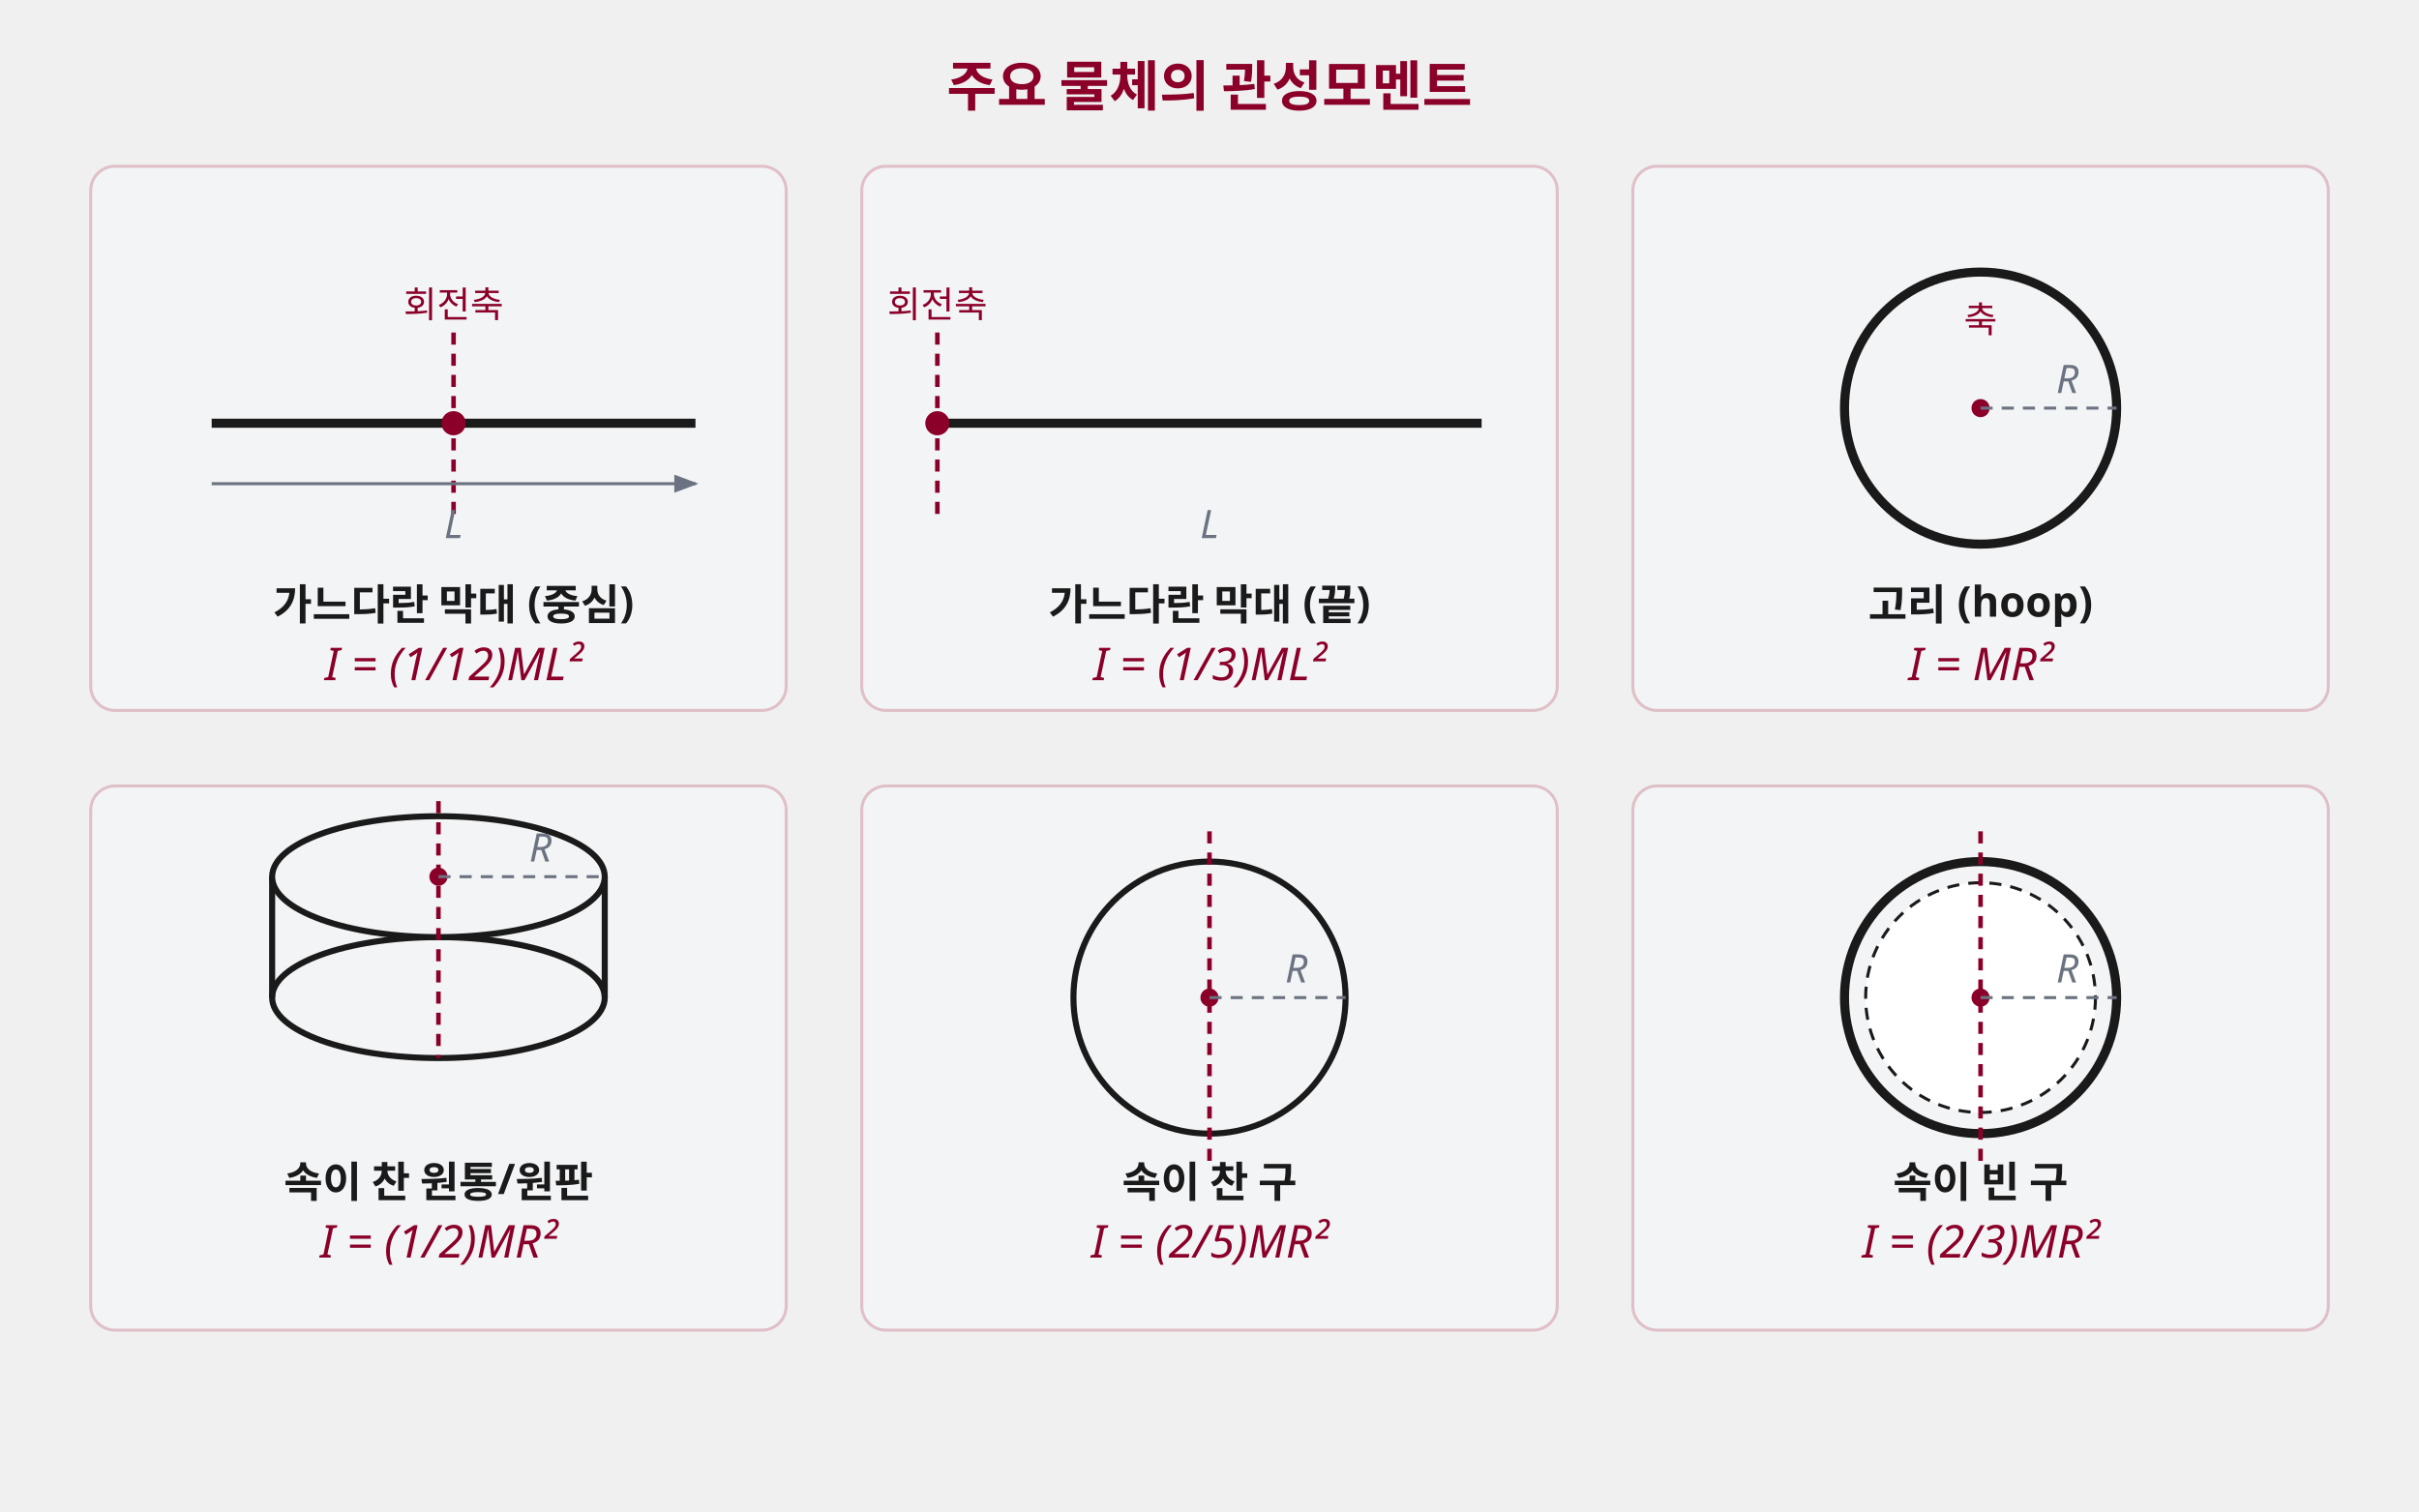
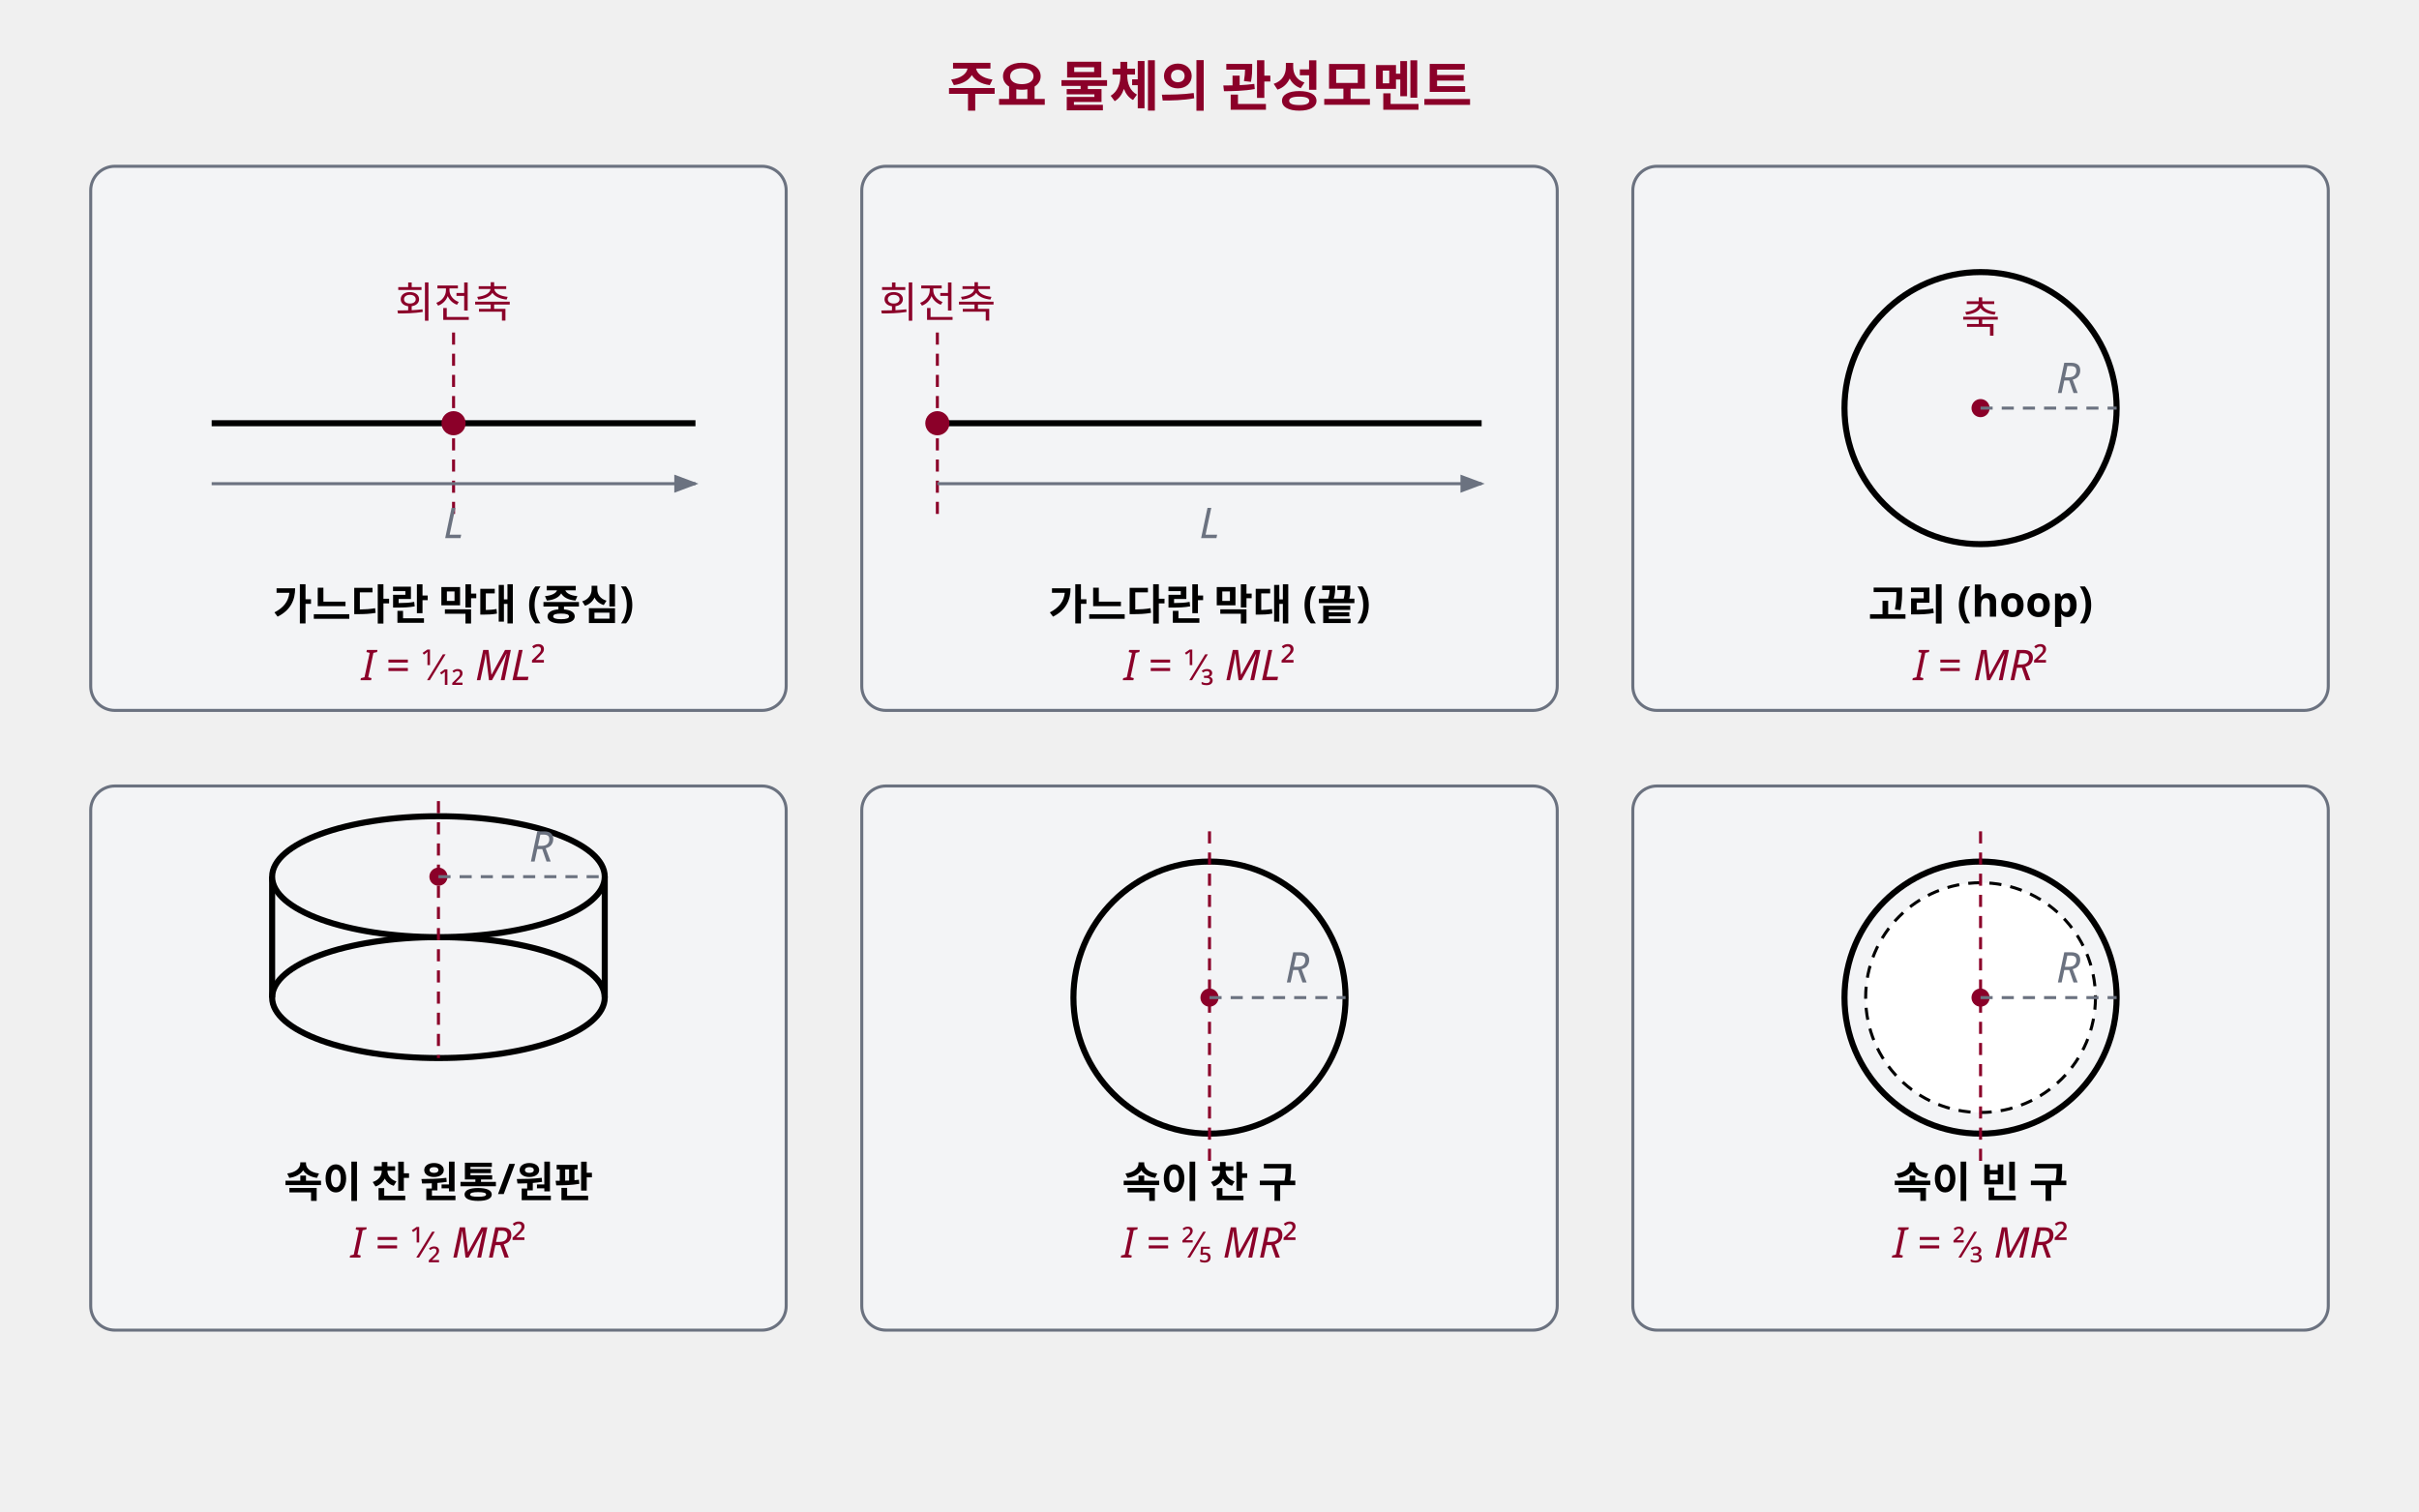
<svg xmlns="http://www.w3.org/2000/svg" viewBox="0 0 800 500" font-family="sans-serif">
-   <text x="400" y="35" text-anchor="middle" font-size="18" fill="#8B0029" font-weight="bold">주요 물체의 관성모멘트</text>
-   <rect x="30" y="55" width="230" height="180" rx="8" fill="#F3F4F6" stroke="#e0c0c8" stroke-width="1" />
-   <line x1="70" y1="140" x2="230" y2="140" stroke="#1a1a1a" stroke-width="3" />
-   <circle cx="150" cy="140" r="4" fill="#8B0029" />
-   <line x1="150" y1="110" x2="150" y2="170" stroke="#8B0029" stroke-width="1.5" stroke-dasharray="4 3" />
-   <text x="150" y="105" text-anchor="middle" font-size="12" fill="#8B0029">회전축</text>
-   <line x1="70" y1="160" x2="230" y2="160" stroke="#6B7280" stroke-width="1" marker-end="url(#ar2-gray)" />
-   <text x="150" y="178" text-anchor="middle" font-size="13" fill="#6B7280" font-style="italic">L</text>
-   <text x="150" y="205" text-anchor="middle" font-size="14" fill="#1a1a1a" font-weight="bold">가느다란 막대 (중심)</text>
-   <text x="150" y="225" text-anchor="middle" font-size="15" fill="#8B0029" font-style="italic">I = (1/12)ML²</text>
-   <rect x="285" y="55" width="230" height="180" rx="8" fill="#F3F4F6" stroke="#e0c0c8" stroke-width="1" />
-   <line x1="310" y1="140" x2="490" y2="140" stroke="#1a1a1a" stroke-width="3" />
-   <circle cx="310" cy="140" r="4" fill="#8B0029" />
-   <line x1="310" y1="110" x2="310" y2="170" stroke="#8B0029" stroke-width="1.5" stroke-dasharray="4 3" />
-   <text x="310" y="105" text-anchor="middle" font-size="12" fill="#8B0029">회전축</text>
-   <text x="400" y="178" text-anchor="middle" font-size="13" fill="#6B7280" font-style="italic">L</text>
-   <text x="400" y="205" text-anchor="middle" font-size="14" fill="#1a1a1a" font-weight="bold">가느다란 막대 (끝)</text>
-   <text x="400" y="225" text-anchor="middle" font-size="15" fill="#8B0029" font-style="italic">I = (1/3)ML²</text>
-   <rect x="540" y="55" width="230" height="180" rx="8" fill="#F3F4F6" stroke="#e0c0c8" stroke-width="1" />
-   <circle cx="655" cy="135" r="45" fill="none" stroke="#1a1a1a" stroke-width="3" />
-   <circle cx="655" cy="135" r="3" fill="#8B0029" />
-   <text x="655" y="110" text-anchor="middle" font-size="12" fill="#8B0029">축</text>
-   <line x1="655" y1="135" x2="700" y2="135" stroke="#6B7280" stroke-width="1" stroke-dasharray="4 3" />
-   <text x="680" y="130" font-size="13" fill="#6B7280" font-style="italic">R</text>
-   <text x="655" y="205" text-anchor="middle" font-size="14" fill="#1a1a1a" font-weight="bold">고리 (hoop)</text>
-   <text x="655" y="225" text-anchor="middle" font-size="15" fill="#8B0029" font-style="italic">I = MR²</text>
-   <rect x="30" y="260" width="230" height="180" rx="8" fill="#F3F4F6" stroke="#e0c0c8" stroke-width="1" />
-   <ellipse cx="145" cy="330" rx="55" ry="20" fill="none" stroke="#1a1a1a" stroke-width="2" />
-   <line x1="90" y1="290" x2="90" y2="330" stroke="#1a1a1a" stroke-width="2" />
-   <line x1="200" y1="290" x2="200" y2="330" stroke="#1a1a1a" stroke-width="2" />
-   <ellipse cx="145" cy="290" rx="55" ry="20" fill="#F3F4F6" stroke="#1a1a1a" stroke-width="2" />
-   <circle cx="145" cy="290" r="3" fill="#8B0029" />
-   <line x1="145" y1="265" x2="145" y2="350" stroke="#8B0029" stroke-width="1.5" stroke-dasharray="4 3" />
-   <line x1="145" y1="290" x2="200" y2="290" stroke="#6B7280" stroke-width="1" stroke-dasharray="4 3" />
-   <text x="175" y="285" font-size="13" fill="#6B7280" font-style="italic">R</text>
-   <text x="145" y="396" text-anchor="middle" font-size="14" fill="#1a1a1a" font-weight="bold">속이 찬 원통/원판</text>
-   <text x="145" y="416" text-anchor="middle" font-size="15" fill="#8B0029" font-style="italic">I = (1/2)MR²</text>
-   <rect x="285" y="260" width="230" height="180" rx="8" fill="#F3F4F6" stroke="#e0c0c8" stroke-width="1" />
-   <circle cx="400" cy="330" r="45" fill="none" stroke="#1a1a1a" stroke-width="2" />
-   <circle cx="400" cy="330" r="3" fill="#8B0029" />
-   <line x1="400" y1="275" x2="400" y2="385" stroke="#8B0029" stroke-width="1.5" stroke-dasharray="4 3" />
-   <line x1="400" y1="330" x2="445" y2="330" stroke="#6B7280" stroke-width="1" stroke-dasharray="4 3" />
-   <text x="425" y="325" font-size="13" fill="#6B7280" font-style="italic">R</text>
-   <text x="400" y="396" text-anchor="middle" font-size="14" fill="#1a1a1a" font-weight="bold">속이 찬 구</text>
-   <text x="400" y="416" text-anchor="middle" font-size="15" fill="#8B0029" font-style="italic">I = (2/5)MR²</text>
-   <rect x="540" y="260" width="230" height="180" rx="8" fill="#F3F4F6" stroke="#e0c0c8" stroke-width="1" />
-   <circle cx="655" cy="330" r="45" fill="none" stroke="#1a1a1a" stroke-width="3" />
-   <circle cx="655" cy="330" r="38" fill="#fff" stroke="none" />
-   <circle cx="655" cy="330" r="38" fill="none" stroke="#1a1a1a" stroke-width="1" stroke-dasharray="4 3" />
-   <circle cx="655" cy="330" r="3" fill="#8B0029" />
-   <line x1="655" y1="275" x2="655" y2="385" stroke="#8B0029" stroke-width="1.5" stroke-dasharray="4 3" />
-   <line x1="655" y1="330" x2="700" y2="330" stroke="#6B7280" stroke-width="1" stroke-dasharray="4 3" />
-   <text x="680" y="325" font-size="13" fill="#6B7280" font-style="italic">R</text>
-   <text x="655" y="396" text-anchor="middle" font-size="14" fill="#1a1a1a" font-weight="bold">속이 빈 구</text>
-   <text x="655" y="416" text-anchor="middle" font-size="15" fill="#8B0029" font-style="italic">I = (2/3)MR²</text>
  <defs>
    <marker id="ar2-gray" markerWidth="8" markerHeight="6" refX="7" refY="3" orient="auto">
      <polygon points="0 0, 8 3, 0 6" fill="#6B7280" />
    </marker>
  </defs>
+   <text x="400" y="35" text-anchor="middle" font-size="18" fill="#8B0029" font-weight="bold">주요 물체의 관성모멘트</text>
+   <rect x="30" y="55" width="230" height="180" rx="8" fill="#F3F4F6" stroke="#6B7280" stroke-width="1" />
+   <line x1="70" y1="140" x2="230" y2="140" stroke="#000000" stroke-width="2" />
+   <circle cx="150" cy="140" r="4" fill="#8B0029" />
+   <line x1="150" y1="110" x2="150" y2="170" stroke="#8B0029" stroke-width="1" stroke-dasharray="4 3" />
+   <text x="150" y="105" text-anchor="middle" font-size="14" fill="#8B0029">회전축</text>
+   <line x1="70" y1="160" x2="230" y2="160" stroke="#6B7280" stroke-width="1" marker-end="url(#ar2-gray)" />
+   <text x="150" y="178" text-anchor="middle" font-size="14" fill="#6B7280" font-style="italic">L</text>
+   <text x="150" y="205" text-anchor="middle" font-size="14" fill="#000000" font-weight="bold">가느다란 막대 (중심)</text>
+   <text x="150" y="225" text-anchor="middle" font-size="14" fill="#8B0029">
+     <tspan font-style="italic">I</tspan> = <tspan font-size="12">¹⁄₁₂</tspan>
+     <tspan font-style="italic">ML</tspan>²
+   </text>
+   <rect x="285" y="55" width="230" height="180" rx="8" fill="#F3F4F6" stroke="#6B7280" stroke-width="1" />
+   <line x1="310" y1="140" x2="490" y2="140" stroke="#000000" stroke-width="2" />
+   <circle cx="310" cy="140" r="4" fill="#8B0029" />
+   <line x1="310" y1="110" x2="310" y2="170" stroke="#8B0029" stroke-width="1" stroke-dasharray="4 3" />
+   <text x="310" y="105" text-anchor="middle" font-size="14" fill="#8B0029">회전축</text>
+   <line x1="310" y1="160" x2="490" y2="160" stroke="#6B7280" stroke-width="1" marker-end="url(#ar2-gray)" />
+   <text x="400" y="178" text-anchor="middle" font-size="14" fill="#6B7280" font-style="italic">L</text>
+   <text x="400" y="205" text-anchor="middle" font-size="14" fill="#000000" font-weight="bold">가느다란 막대 (끝)</text>
+   <text x="400" y="225" text-anchor="middle" font-size="14" fill="#8B0029">
+     <tspan font-style="italic">I</tspan> = <tspan font-size="12">¹⁄₃</tspan>
+     <tspan font-style="italic">ML</tspan>²
+   </text>
+   <rect x="540" y="55" width="230" height="180" rx="8" fill="#F3F4F6" stroke="#6B7280" stroke-width="1" />
+   <circle cx="655" cy="135" r="45" fill="none" stroke="#000000" stroke-width="2" />
+   <circle cx="655" cy="135" r="3" fill="#8B0029" />
+   <text x="655" y="110" text-anchor="middle" font-size="14" fill="#8B0029">축</text>
+   <line x1="655" y1="135" x2="700" y2="135" stroke="#6B7280" stroke-width="1" stroke-dasharray="4 3" />
+   <text x="680" y="130" font-size="14" fill="#6B7280" font-style="italic">R</text>
+   <text x="655" y="205" text-anchor="middle" font-size="14" fill="#000000" font-weight="bold">고리 (hoop)</text>
+   <text x="655" y="225" text-anchor="middle" font-size="14" fill="#8B0029">
+     <tspan font-style="italic">I</tspan> = <tspan font-style="italic">MR</tspan>²
+   </text>
+   <rect x="30" y="260" width="230" height="180" rx="8" fill="#F3F4F6" stroke="#6B7280" stroke-width="1" />
+   <ellipse cx="145" cy="330" rx="55" ry="20" fill="none" stroke="#000000" stroke-width="2" />
+   <line x1="90" y1="290" x2="90" y2="330" stroke="#000000" stroke-width="2" />
+   <line x1="200" y1="290" x2="200" y2="330" stroke="#000000" stroke-width="2" />
+   <ellipse cx="145" cy="290" rx="55" ry="20" fill="#F3F4F6" stroke="#000000" stroke-width="2" />
+   <circle cx="145" cy="290" r="3" fill="#8B0029" />
+   <line x1="145" y1="265" x2="145" y2="350" stroke="#8B0029" stroke-width="1" stroke-dasharray="4 3" />
+   <line x1="145" y1="290" x2="200" y2="290" stroke="#6B7280" stroke-width="1" stroke-dasharray="4 3" />
+   <text x="175" y="285" font-size="14" fill="#6B7280" font-style="italic">R</text>
+   <text x="145" y="396" text-anchor="middle" font-size="14" fill="#000000" font-weight="bold">속이 찬 원통/원판</text>
+   <text x="145" y="416" text-anchor="middle" font-size="14" fill="#8B0029">
+     <tspan font-style="italic">I</tspan> = <tspan font-size="12">¹⁄₂</tspan>
+     <tspan font-style="italic">MR</tspan>²
+   </text>
+   <rect x="285" y="260" width="230" height="180" rx="8" fill="#F3F4F6" stroke="#6B7280" stroke-width="1" />
+   <circle cx="400" cy="330" r="45" fill="none" stroke="#000000" stroke-width="2" />
+   <circle cx="400" cy="330" r="3" fill="#8B0029" />
+   <line x1="400" y1="275" x2="400" y2="385" stroke="#8B0029" stroke-width="1" stroke-dasharray="4 3" />
+   <line x1="400" y1="330" x2="445" y2="330" stroke="#6B7280" stroke-width="1" stroke-dasharray="4 3" />
+   <text x="425" y="325" font-size="14" fill="#6B7280" font-style="italic">R</text>
+   <text x="400" y="396" text-anchor="middle" font-size="14" fill="#000000" font-weight="bold">속이 찬 구</text>
+   <text x="400" y="416" text-anchor="middle" font-size="14" fill="#8B0029">
+     <tspan font-style="italic">I</tspan> = <tspan font-size="12">²⁄₅</tspan>
+     <tspan font-style="italic">MR</tspan>²
+   </text>
+   <rect x="540" y="260" width="230" height="180" rx="8" fill="#F3F4F6" stroke="#6B7280" stroke-width="1" />
+   <circle cx="655" cy="330" r="45" fill="none" stroke="#000000" stroke-width="2" />
+   <circle cx="655" cy="330" r="38" fill="#FFFFFF" stroke="none" />
+   <circle cx="655" cy="330" r="38" fill="none" stroke="#000000" stroke-width="1" stroke-dasharray="4 3" />
+   <circle cx="655" cy="330" r="3" fill="#8B0029" />
+   <line x1="655" y1="275" x2="655" y2="385" stroke="#8B0029" stroke-width="1" stroke-dasharray="4 3" />
+   <line x1="655" y1="330" x2="700" y2="330" stroke="#6B7280" stroke-width="1" stroke-dasharray="4 3" />
+   <text x="680" y="325" font-size="14" fill="#6B7280" font-style="italic">R</text>
+   <text x="655" y="396" text-anchor="middle" font-size="14" fill="#000000" font-weight="bold">속이 빈 구</text>
+   <text x="655" y="416" text-anchor="middle" font-size="14" fill="#8B0029">
+     <tspan font-style="italic">I</tspan> = <tspan font-size="12">²⁄₃</tspan>
+     <tspan font-style="italic">MR</tspan>²
+   </text>
</svg>
